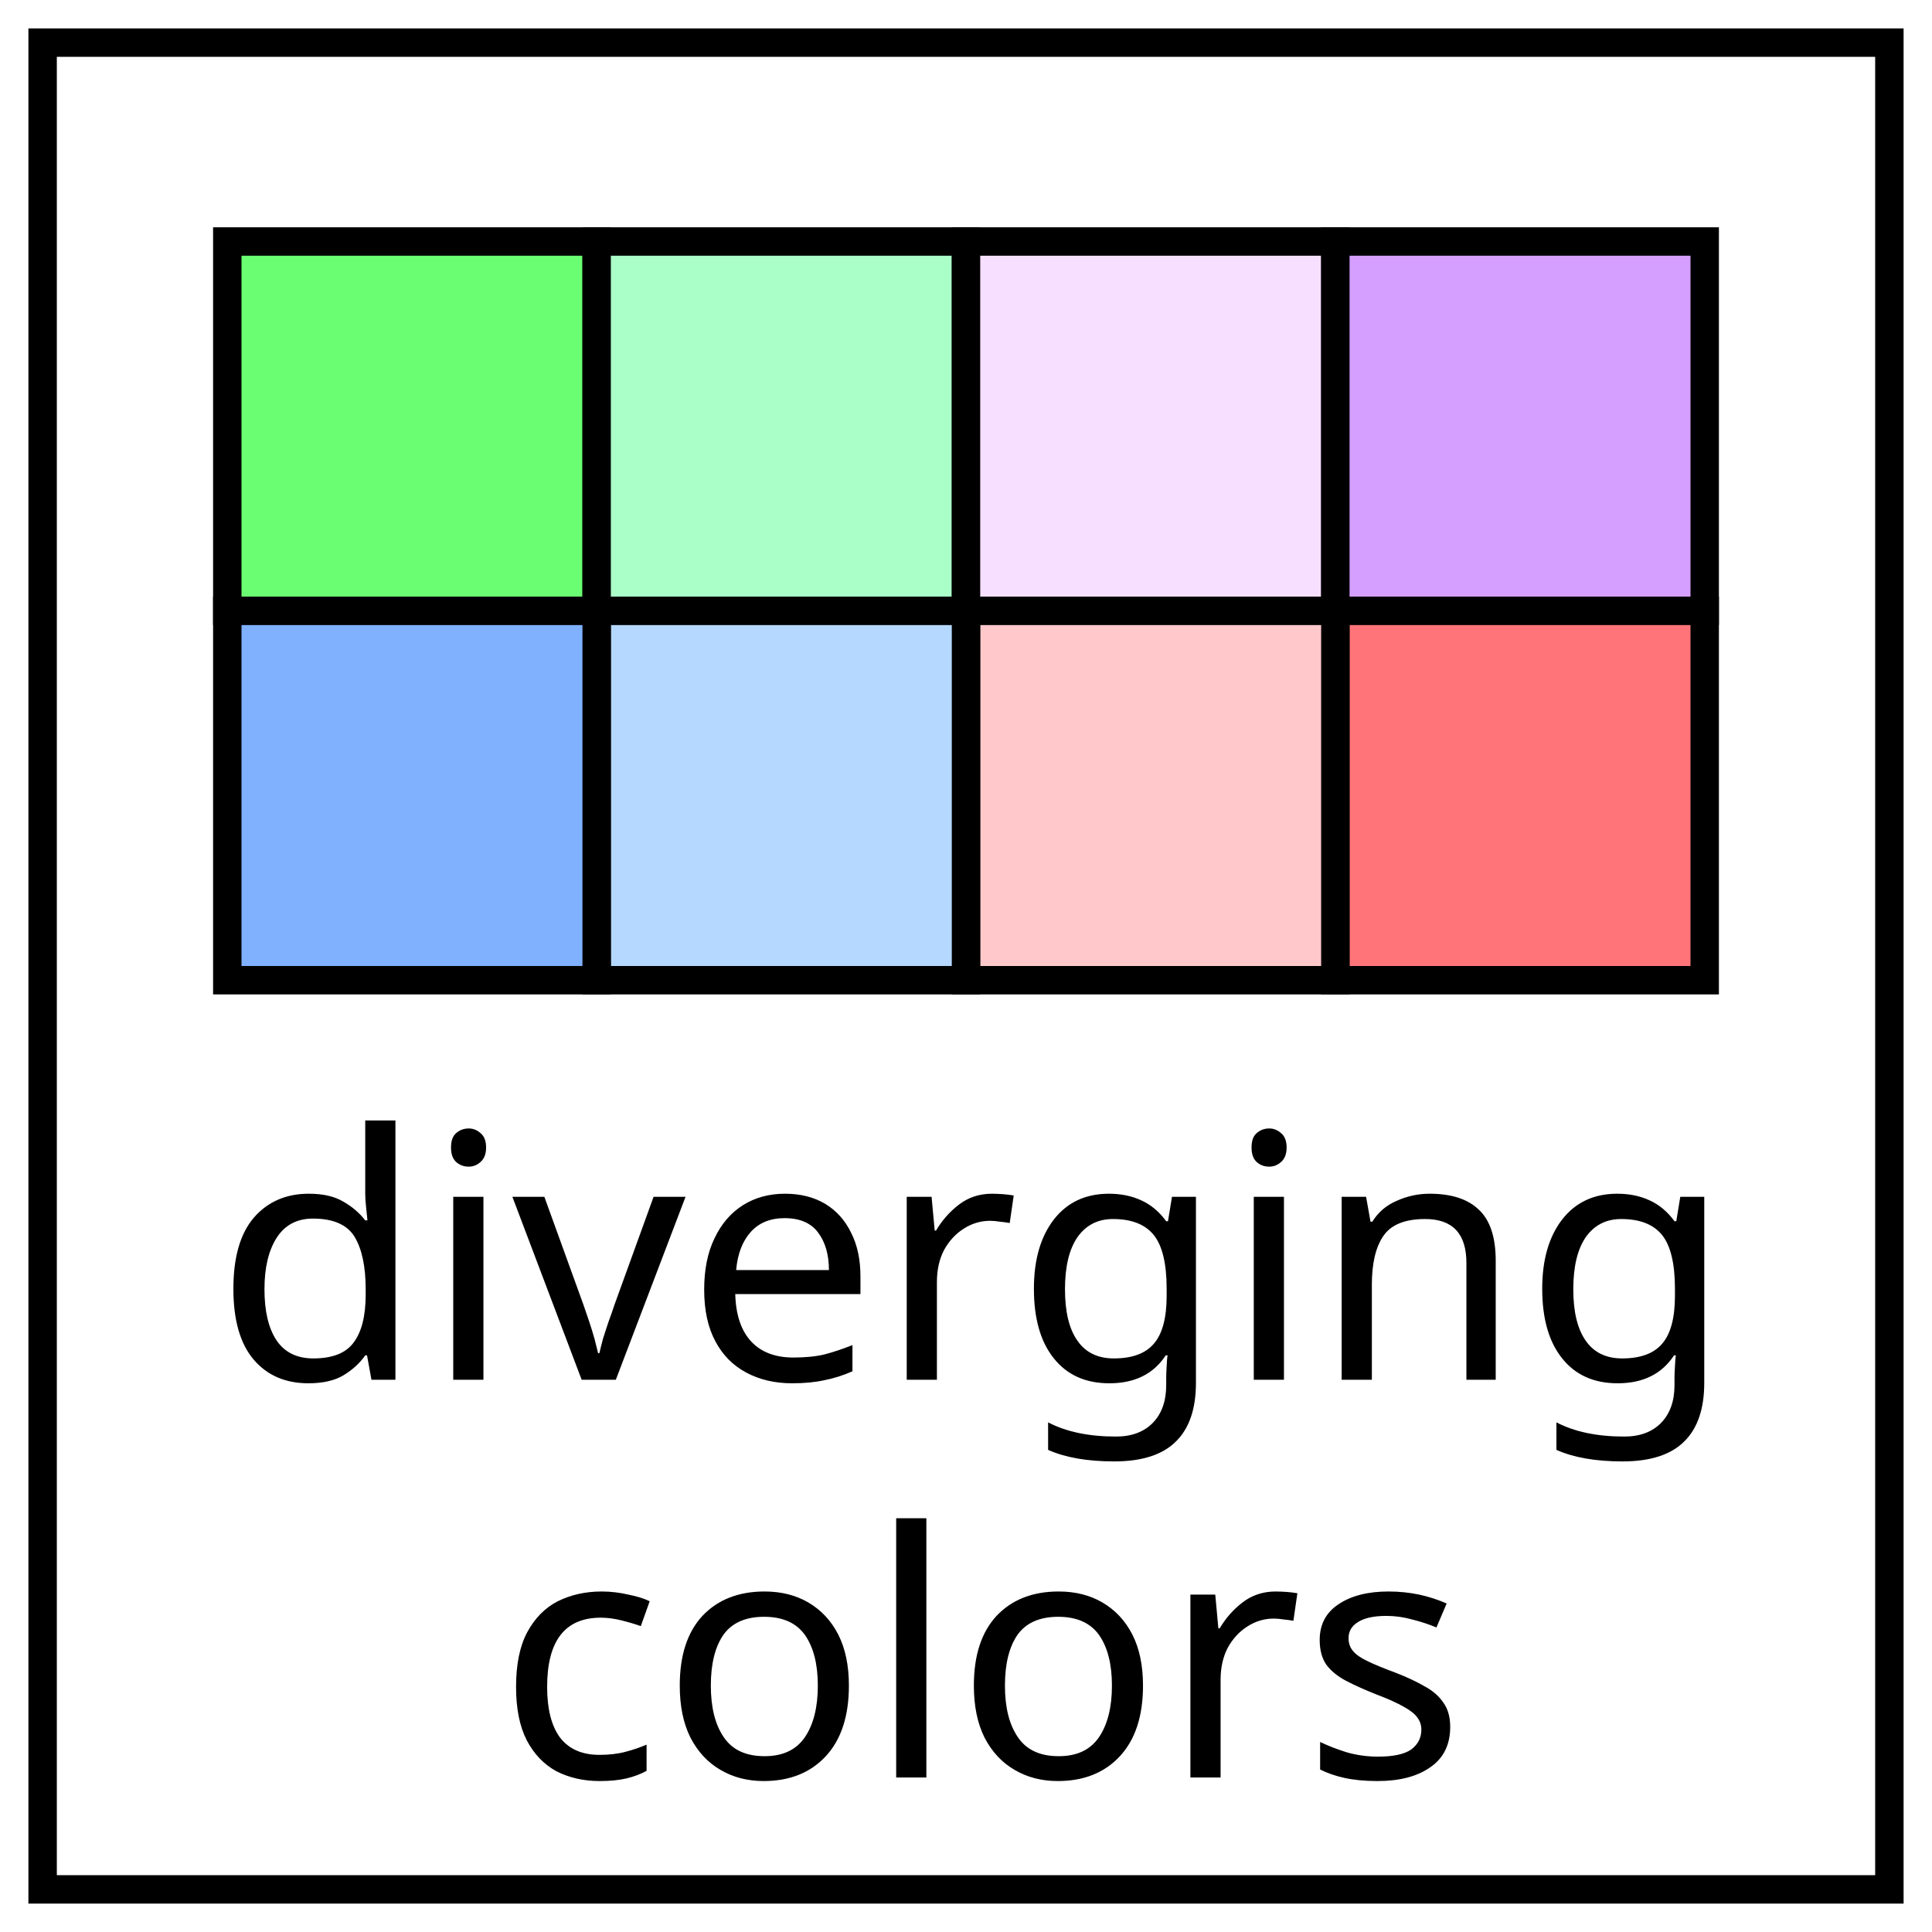
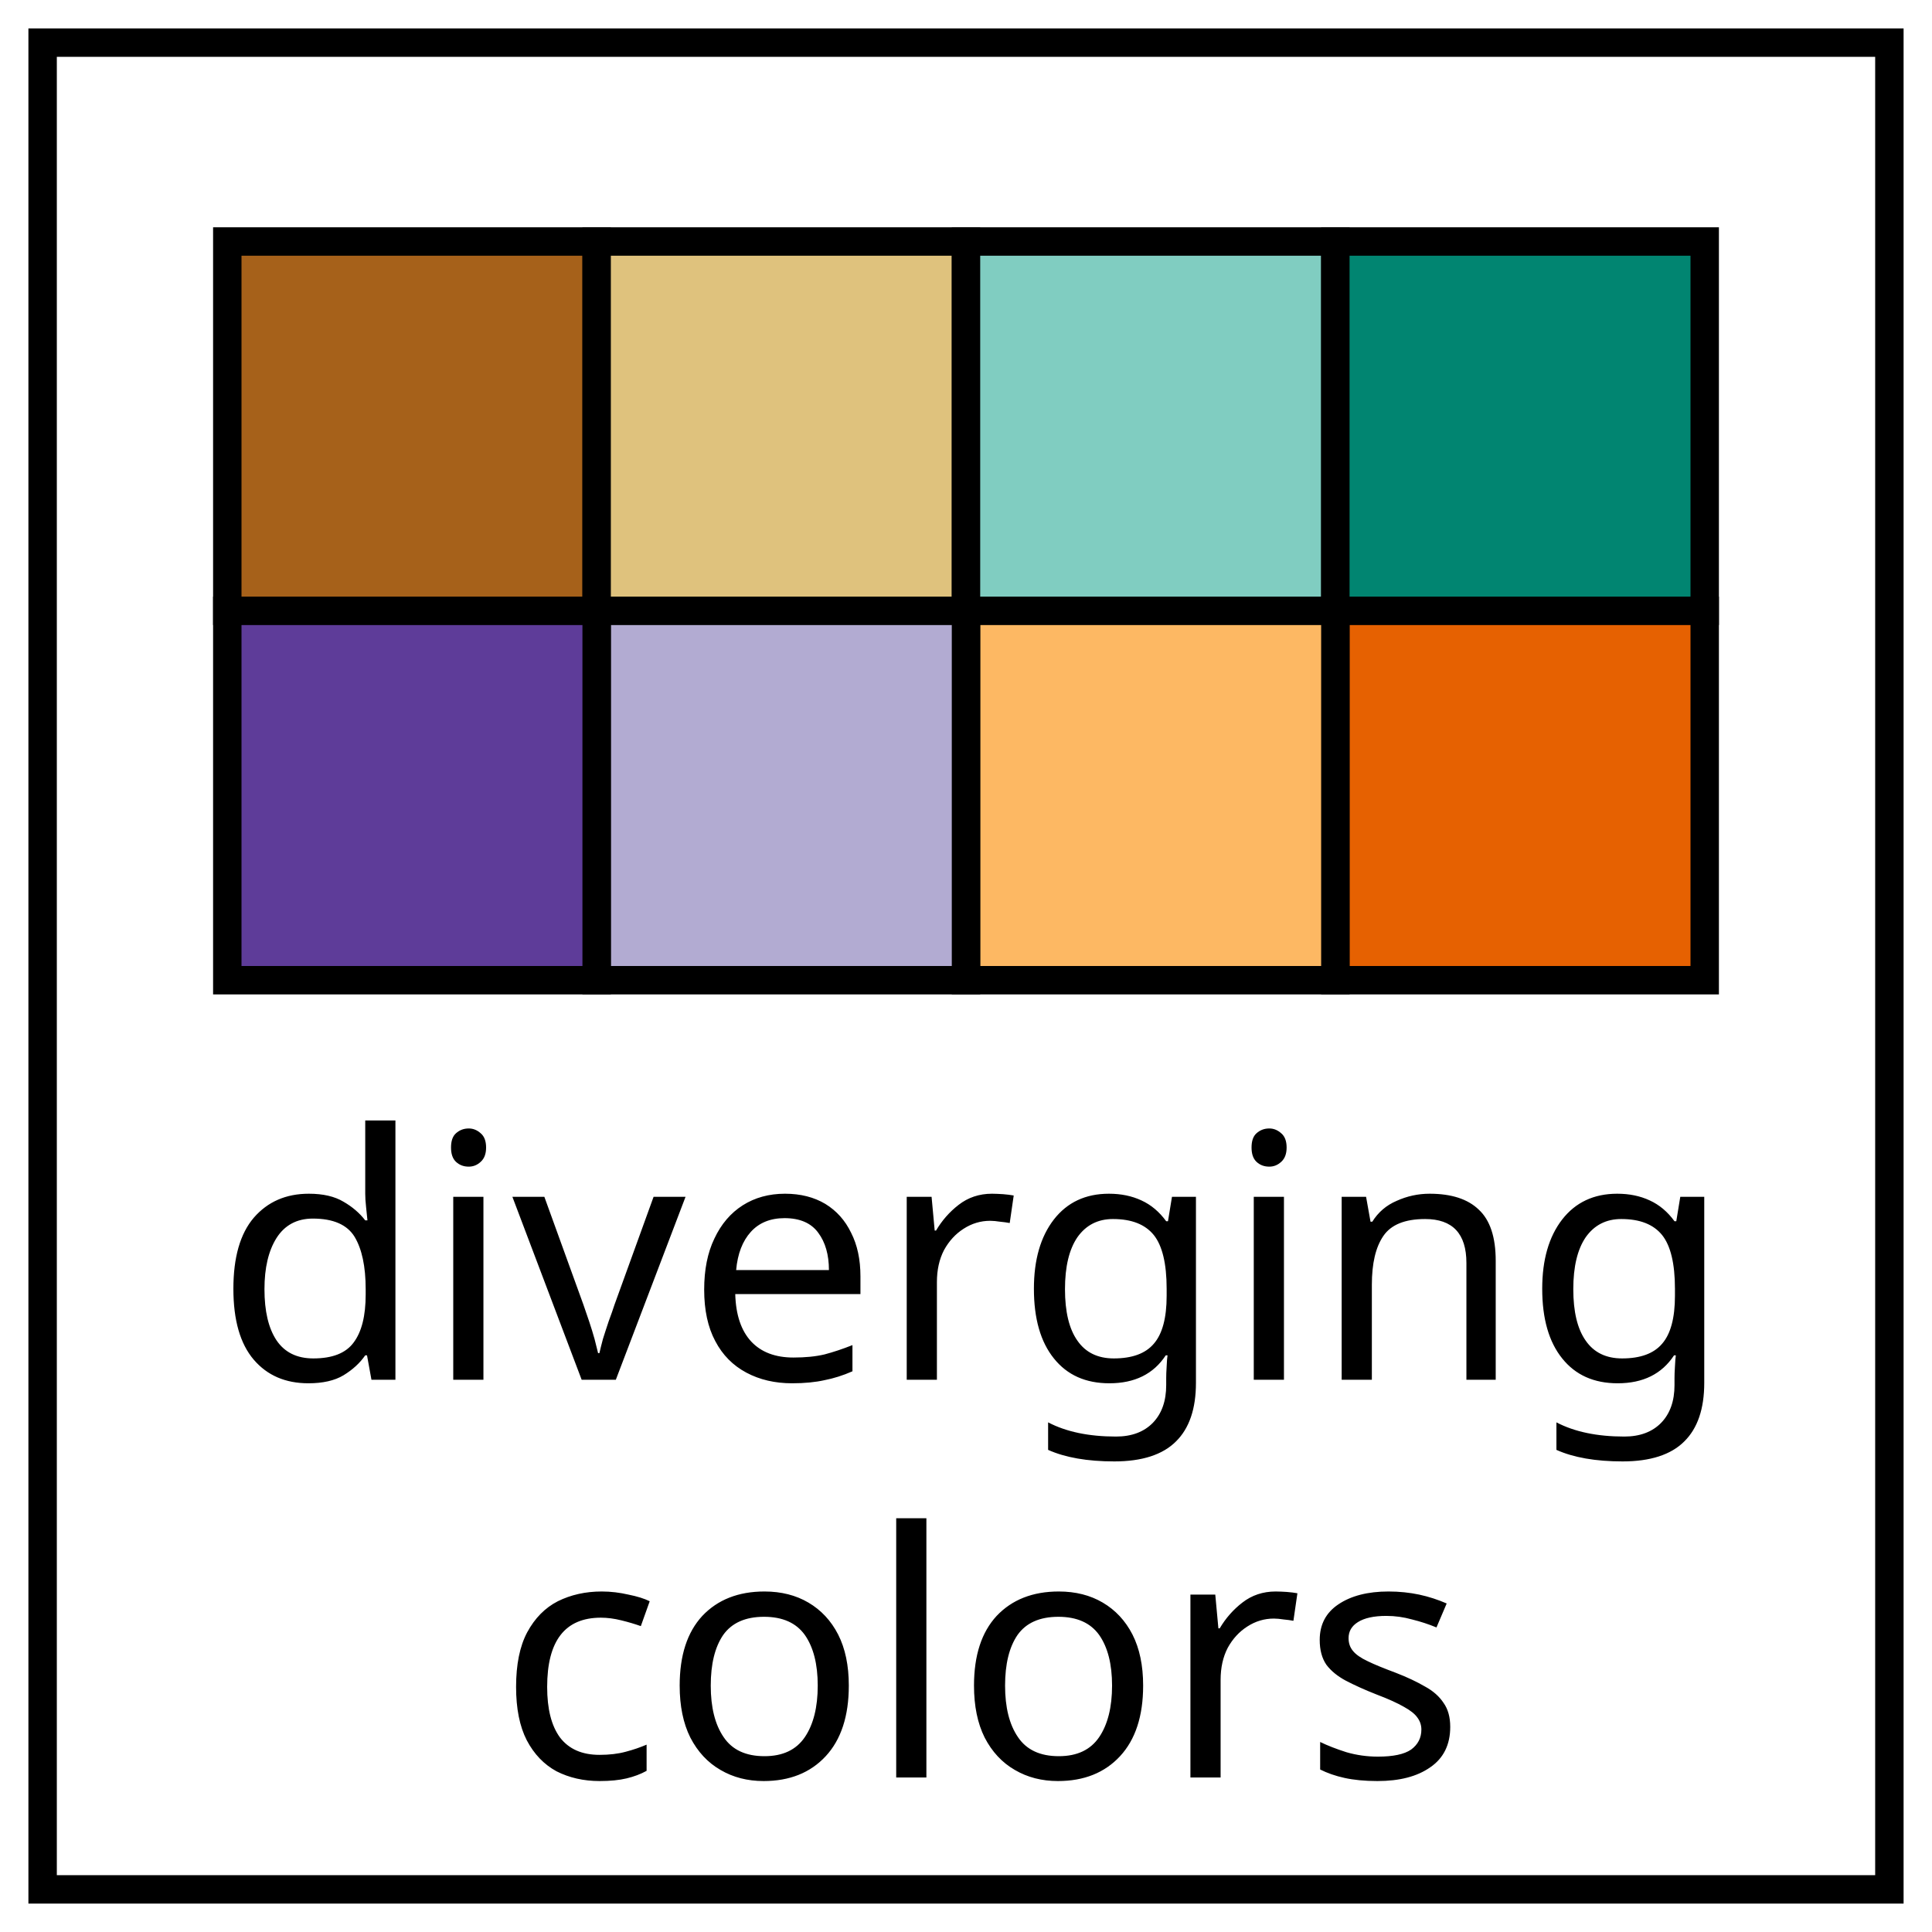
<svg xmlns="http://www.w3.org/2000/svg" version="1.1" id="Layer_1" x="0px" y="0px" viewBox="0 0 68 68" style="enable-background:new 0 0 68 68;" xml:space="preserve">
  <style type="text/css">
	.st0{fill:none;stroke:#000000;stroke-miterlimit:10;}
- 	.st1{fill:#6AFF72;stroke:#000000;stroke-miterlimit:10;}
- 	.st2{fill:#AAFFC9;stroke:#000000;stroke-miterlimit:10;}
- 	.st3{fill:#F7DFFF;stroke:#000000;stroke-miterlimit:10;}
- 	.st4{fill:#D59FFF;stroke:#000000;stroke-miterlimit:10;}
- 	.st5{fill:#FF7478;stroke:#000000;stroke-miterlimit:10;}
- 	.st6{fill:#FFC9CB;stroke:#000000;stroke-miterlimit:10;}
- 	.st7{fill:#B4D8FF;stroke:#000000;stroke-miterlimit:10;}
- 	.st8{fill:#7FB1FF;stroke:#000000;stroke-miterlimit:10;}
+ 	.st1{fill:#A6611A;stroke:#000000;stroke-miterlimit:10;}
+ 	.st2{fill:#DFC27D;stroke:#000000;stroke-miterlimit:10;}
+ 	.st3{fill:#80CDC1;stroke:#000000;stroke-miterlimit:10;}
+ 	.st4{fill:#018571;stroke:#000000;stroke-miterlimit:10;}
+ 	.st5{fill:#E66101;stroke:#000000;stroke-miterlimit:10;}
+ 	.st6{fill:#FDB863;stroke:#000000;stroke-miterlimit:10;}
+ 	.st7{fill:#B2ABD2;stroke:#000000;stroke-miterlimit:10;}
+ 	.st8{fill:#5E3C99;stroke:#000000;stroke-miterlimit:10;}
	.st9{font-family:'AvenirNext-Medium';}
	.st10{font-size:12px;}
</style>
  <g>
    <rect x="1.5" y="1.5" class="st0" width="65" height="65" />
    <g>
      <g>
        <rect x="8" y="8.5" class="st1" width="13" height="13" />
        <rect x="21" y="8.5" class="st2" width="13" height="13" />
        <rect x="34" y="8.5" class="st3" width="13" height="13" />
        <rect x="47" y="8.5" class="st4" width="13" height="13" />
      </g>
      <g>
        <rect x="47" y="21.5" class="st5" width="13" height="13" />
        <rect x="34" y="21.5" class="st6" width="13" height="13" />
        <rect x="21" y="21.5" class="st7" width="13" height="13" />
        <rect x="8" y="21.5" class="st8" width="13" height="13" />
      </g>
    </g>
-     <text transform="matrix(1 0 0 1 7.5582 48.562)">
-       <tspan x="0" y="0" class="st9 st10">diverging</tspan>
-       <tspan x="9.95" y="14" class="st9 st10">colors</tspan>
-     </text>
+     <text transform="matrix(1 0 0 1 7.5582 48.562)" class="st9 st10">diverging</text>
+     <text transform="matrix(1 0 0 1 17.5082 62.562)" class="st9 st10">colors</text>
  </g>
</svg>
